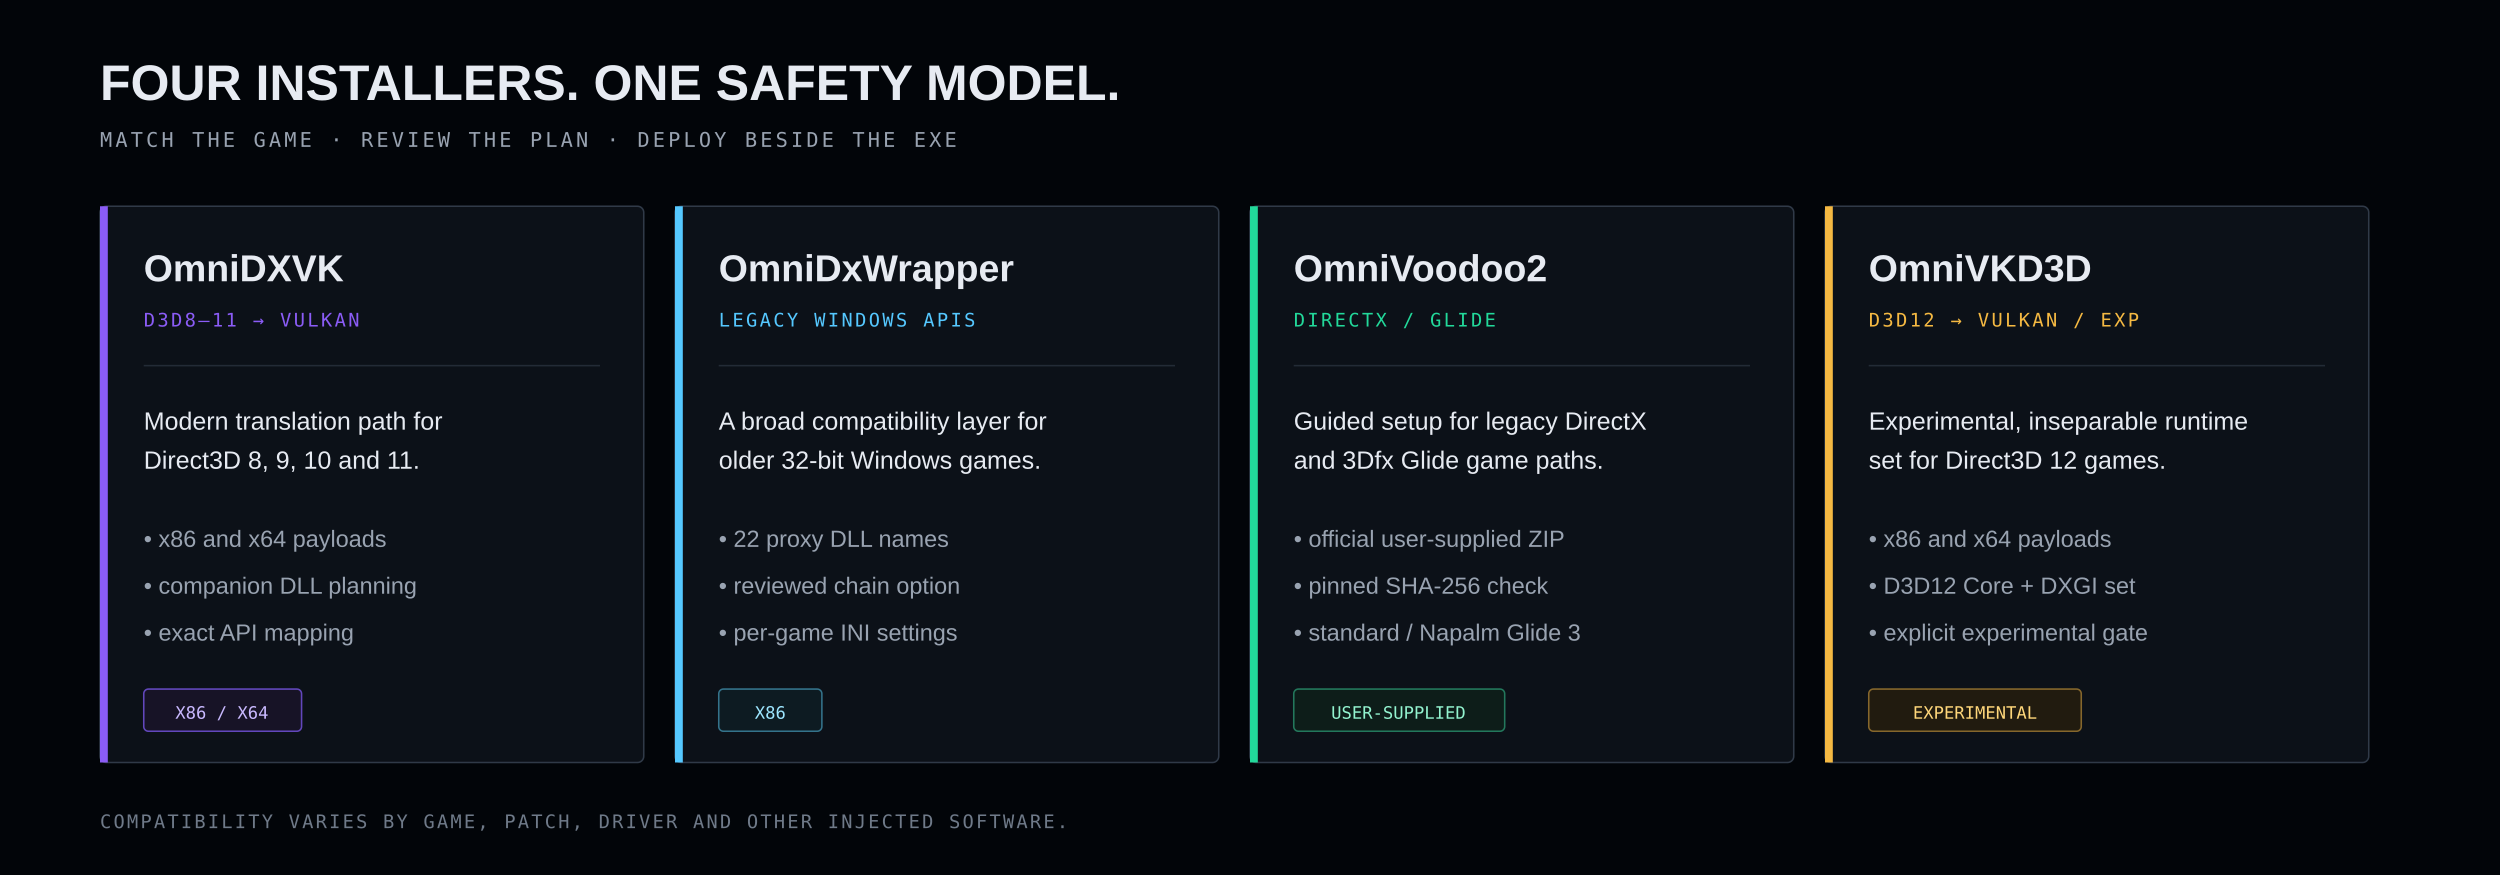
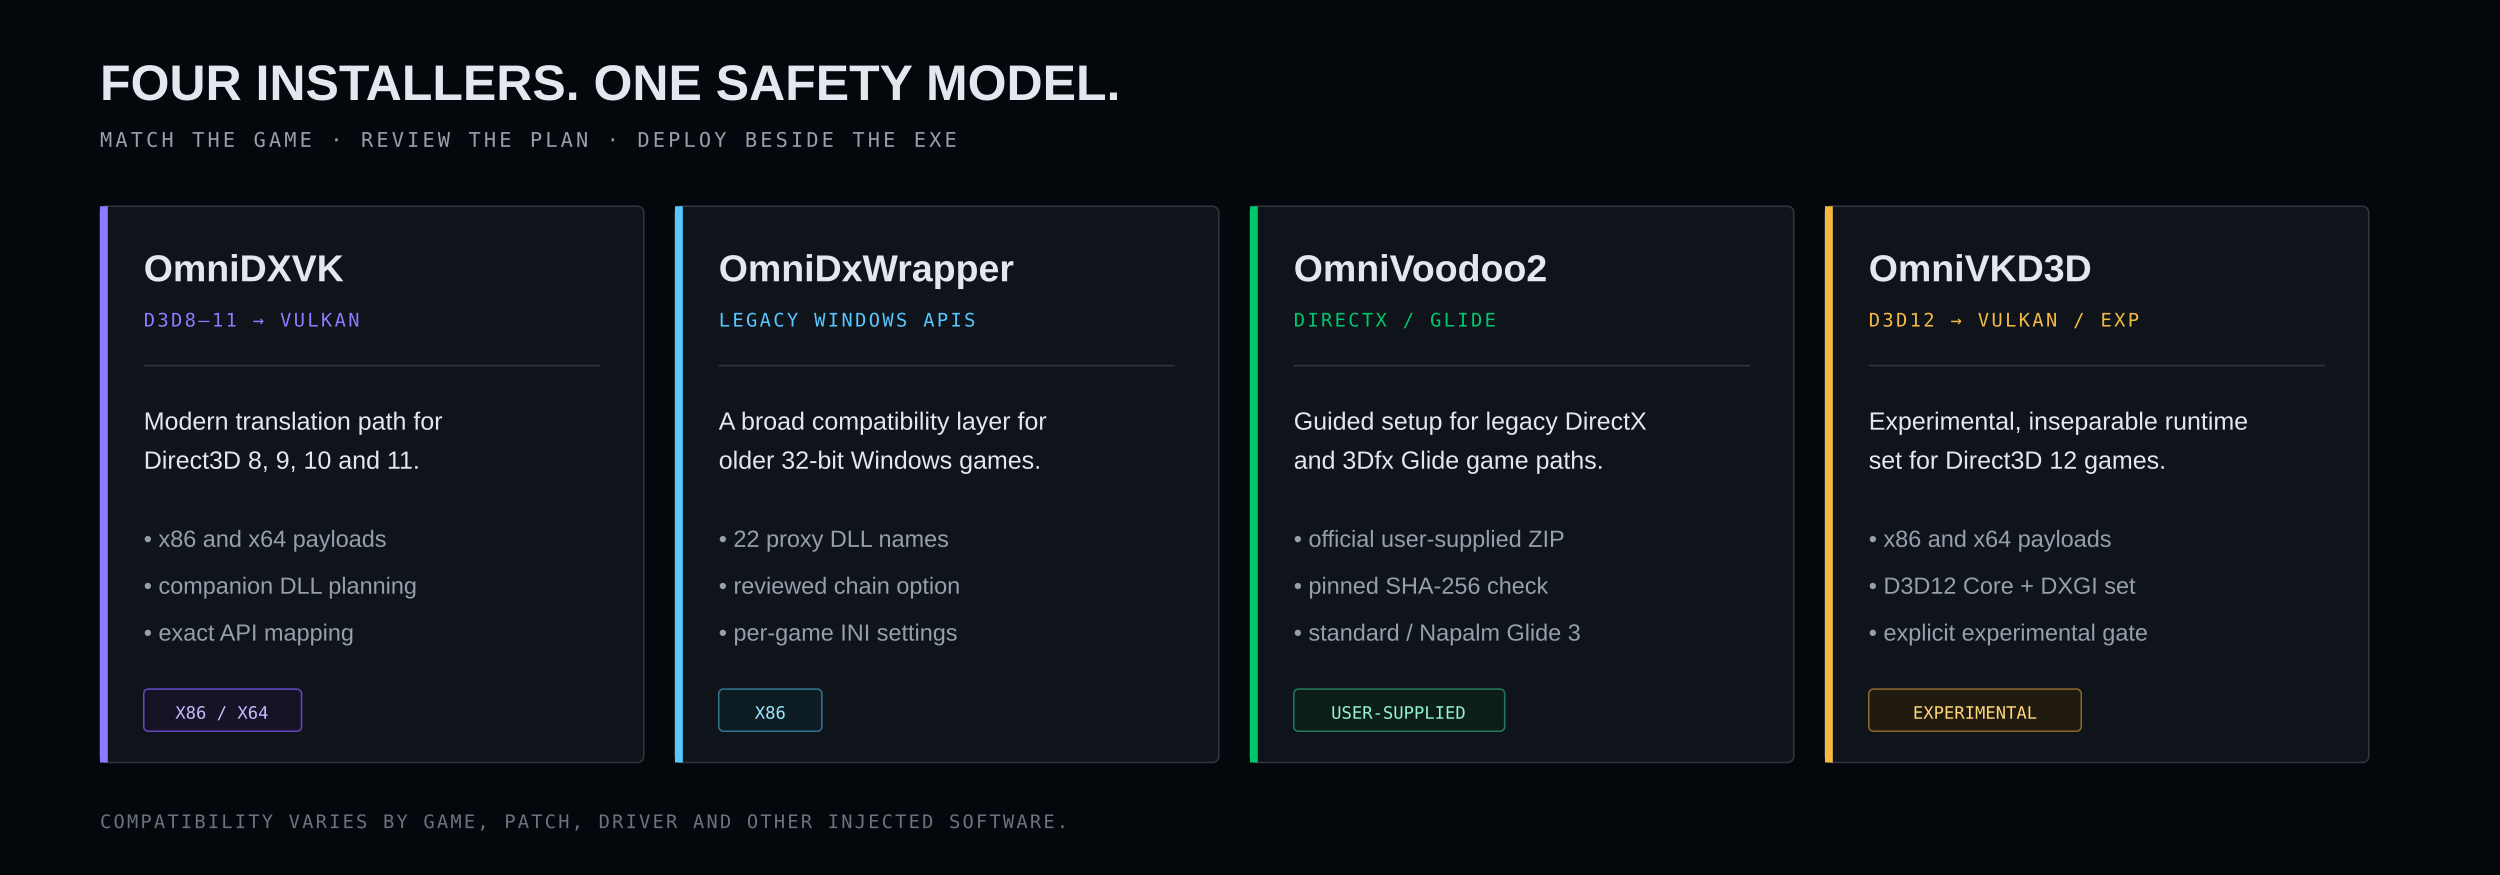
<svg xmlns="http://www.w3.org/2000/svg" width="1600" height="560" viewBox="0 0 1600 560" role="img" aria-labelledby="title desc">
-   <rect width="1600" height="560" fill="#020509" />
-   <text x="64" y="64" fill="#E7EBF2" font-family="Segoe UI,Arial,sans-serif" font-size="32" font-weight="700">FOUR INSTALLERS. ONE SAFETY MODEL.</text>
-   <text x="64" y="94" fill="#99A3B1" font-family="Cascadia Mono,Consolas,monospace" font-size="13" letter-spacing="2">MATCH THE GAME · REVIEW THE PLAN · DEPLOY BESIDE THE EXE</text>
+   <rect width="1600" height="560" fill="#04080D" />
+   <text x="64" y="64" fill="#E3E8EF" font-family="Segoe UI,Arial,sans-serif" font-size="32" font-weight="700">FOUR INSTALLERS. ONE SAFETY MODEL.</text>
+   <text x="64" y="94" fill="#969FAB" font-family="Cascadia Mono,Consolas,monospace" font-size="13" letter-spacing="2">MATCH THE GAME · REVIEW THE PLAN · DEPLOY BESIDE THE EXE</text>
  <g transform="translate(64 132)" font-family="Segoe UI,Arial,sans-serif">
    <g>
-       <rect width="348" height="356" rx="4" fill="#0C1118" stroke="#303A48" />
-       <rect width="5" height="356" fill="#8B5CF6" />
-       <text x="28" y="48" fill="#E7EBF2" font-size="24" font-weight="700">OmniDXVK</text>
-       <text x="28" y="77" fill="#8B5CF6" font-family="Cascadia Mono,Consolas,monospace" font-size="12" letter-spacing="1.5">D3D8–11 → VULKAN</text>
-       <path d="M28 102H320" stroke="#232B36" />
-       <text x="28" y="143" fill="#E7EBF2" font-size="16">Modern translation path for</text>
-       <text x="28" y="168" fill="#E7EBF2" font-size="16">Direct3D 8, 9, 10 and 11.</text>
-       <text x="28" y="218" fill="#99A3B1" font-size="15">• x86 and x64 payloads</text>
-       <text x="28" y="248" fill="#99A3B1" font-size="15">• companion DLL planning</text>
-       <text x="28" y="278" fill="#99A3B1" font-size="15">• exact API mapping</text>
+       <rect width="348" height="356" rx="4" fill="#0F141B" stroke="#30363D" />
+       <rect width="5" height="356" fill="#8A7BFF" />
+       <text x="28" y="48" fill="#E3E8EF" font-size="24" font-weight="700">OmniDXVK</text>
+       <text x="28" y="77" fill="#8A7BFF" font-family="Cascadia Mono,Consolas,monospace" font-size="12" letter-spacing="1.5">D3D8–11 → VULKAN</text>
+       <path d="M28 102H320" stroke="#30363D" />
+       <text x="28" y="143" fill="#E3E8EF" font-size="16">Modern translation path for</text>
+       <text x="28" y="168" fill="#E3E8EF" font-size="16">Direct3D 8, 9, 10 and 11.</text>
+       <text x="28" y="218" fill="#969FAB" font-size="15">• x86 and x64 payloads</text>
+       <text x="28" y="248" fill="#969FAB" font-size="15">• companion DLL planning</text>
+       <text x="28" y="278" fill="#969FAB" font-size="15">• exact API mapping</text>
      <rect x="28" y="309" width="101" height="27" rx="3" fill="#171326" stroke="#6247BC" />
      <text x="78" y="328" fill="#C9B9FF" font-family="Cascadia Mono,Consolas,monospace" font-size="11" text-anchor="middle">X86 / X64</text>
    </g>
    <g transform="translate(368)">
-       <rect width="348" height="356" rx="4" fill="#0C1118" stroke="#303A48" />
-       <rect width="5" height="356" fill="#55C8FF" />
-       <text x="28" y="48" fill="#E7EBF2" font-size="24" font-weight="700">OmniDxWrapper</text>
-       <text x="28" y="77" fill="#55C8FF" font-family="Cascadia Mono,Consolas,monospace" font-size="12" letter-spacing="1.5">LEGACY WINDOWS APIS</text>
-       <path d="M28 102H320" stroke="#232B36" />
-       <text x="28" y="143" fill="#E7EBF2" font-size="16">A broad compatibility layer for</text>
-       <text x="28" y="168" fill="#E7EBF2" font-size="16">older 32-bit Windows games.</text>
-       <text x="28" y="218" fill="#99A3B1" font-size="15">• 22 proxy DLL names</text>
-       <text x="28" y="248" fill="#99A3B1" font-size="15">• reviewed chain option</text>
-       <text x="28" y="278" fill="#99A3B1" font-size="15">• per-game INI settings</text>
+       <rect width="348" height="356" rx="4" fill="#0F141B" stroke="#30363D" />
+       <rect width="5" height="356" fill="#57C7FF" />
+       <text x="28" y="48" fill="#E3E8EF" font-size="24" font-weight="700">OmniDxWrapper</text>
+       <text x="28" y="77" fill="#57C7FF" font-family="Cascadia Mono,Consolas,monospace" font-size="12" letter-spacing="1.5">LEGACY WINDOWS APIS</text>
+       <path d="M28 102H320" stroke="#30363D" />
+       <text x="28" y="143" fill="#E3E8EF" font-size="16">A broad compatibility layer for</text>
+       <text x="28" y="168" fill="#E3E8EF" font-size="16">older 32-bit Windows games.</text>
+       <text x="28" y="218" fill="#969FAB" font-size="15">• 22 proxy DLL names</text>
+       <text x="28" y="248" fill="#969FAB" font-size="15">• reviewed chain option</text>
+       <text x="28" y="278" fill="#969FAB" font-size="15">• per-game INI settings</text>
      <rect x="28" y="309" width="66" height="27" rx="3" fill="#0D1B22" stroke="#34738B" />
      <text x="61" y="328" fill="#9DE6FF" font-family="Cascadia Mono,Consolas,monospace" font-size="11" text-anchor="middle">X86</text>
    </g>
    <g transform="translate(736)">
-       <rect width="348" height="356" rx="4" fill="#0C1118" stroke="#303A48" />
-       <rect width="5" height="356" fill="#22D99A" />
-       <text x="28" y="48" fill="#E7EBF2" font-size="24" font-weight="700">OmniVoodoo2</text>
-       <text x="28" y="77" fill="#22D99A" font-family="Cascadia Mono,Consolas,monospace" font-size="12" letter-spacing="1.5">DIRECTX / GLIDE</text>
-       <path d="M28 102H320" stroke="#232B36" />
-       <text x="28" y="143" fill="#E7EBF2" font-size="16">Guided setup for legacy DirectX</text>
-       <text x="28" y="168" fill="#E7EBF2" font-size="16">and 3Dfx Glide game paths.</text>
-       <text x="28" y="218" fill="#99A3B1" font-size="15">• official user-supplied ZIP</text>
-       <text x="28" y="248" fill="#99A3B1" font-size="15">• pinned SHA-256 check</text>
-       <text x="28" y="278" fill="#99A3B1" font-size="15">• standard / Napalm Glide 3</text>
+       <rect width="348" height="356" rx="4" fill="#0F141B" stroke="#30363D" />
+       <rect width="5" height="356" fill="#00C66D" />
+       <text x="28" y="48" fill="#E3E8EF" font-size="24" font-weight="700">OmniVoodoo2</text>
+       <text x="28" y="77" fill="#00C66D" font-family="Cascadia Mono,Consolas,monospace" font-size="12" letter-spacing="1.5">DIRECTX / GLIDE</text>
+       <path d="M28 102H320" stroke="#30363D" />
+       <text x="28" y="143" fill="#E3E8EF" font-size="16">Guided setup for legacy DirectX</text>
+       <text x="28" y="168" fill="#E3E8EF" font-size="16">and 3Dfx Glide game paths.</text>
+       <text x="28" y="218" fill="#969FAB" font-size="15">• official user-supplied ZIP</text>
+       <text x="28" y="248" fill="#969FAB" font-size="15">• pinned SHA-256 check</text>
+       <text x="28" y="278" fill="#969FAB" font-size="15">• standard / Napalm Glide 3</text>
      <rect x="28" y="309" width="135" height="27" rx="3" fill="#0D1D19" stroke="#23785C" />
      <text x="95" y="328" fill="#93F4D0" font-family="Cascadia Mono,Consolas,monospace" font-size="11" text-anchor="middle">USER-SUPPLIED</text>
    </g>
    <g transform="translate(1104)">
-       <rect width="348" height="356" rx="4" fill="#0C1118" stroke="#303A48" />
+       <rect width="348" height="356" rx="4" fill="#0F141B" stroke="#30363D" />
      <rect width="5" height="356" fill="#F5B942" />
-       <text x="28" y="48" fill="#E7EBF2" font-size="24" font-weight="700">OmniVKD3D</text>
+       <text x="28" y="48" fill="#E3E8EF" font-size="24" font-weight="700">OmniVKD3D</text>
      <text x="28" y="77" fill="#F5B942" font-family="Cascadia Mono,Consolas,monospace" font-size="12" letter-spacing="1.5">D3D12 → VULKAN / EXP</text>
-       <path d="M28 102H320" stroke="#232B36" />
-       <text x="28" y="143" fill="#E7EBF2" font-size="16">Experimental, inseparable runtime</text>
-       <text x="28" y="168" fill="#E7EBF2" font-size="16">set for Direct3D 12 games.</text>
-       <text x="28" y="218" fill="#99A3B1" font-size="15">• x86 and x64 payloads</text>
-       <text x="28" y="248" fill="#99A3B1" font-size="15">• D3D12 Core + DXGI set</text>
-       <text x="28" y="278" fill="#99A3B1" font-size="15">• explicit experimental gate</text>
+       <path d="M28 102H320" stroke="#30363D" />
+       <text x="28" y="143" fill="#E3E8EF" font-size="16">Experimental, inseparable runtime</text>
+       <text x="28" y="168" fill="#E3E8EF" font-size="16">set for Direct3D 12 games.</text>
+       <text x="28" y="218" fill="#969FAB" font-size="15">• x86 and x64 payloads</text>
+       <text x="28" y="248" fill="#969FAB" font-size="15">• D3D12 Core + DXGI set</text>
+       <text x="28" y="278" fill="#969FAB" font-size="15">• explicit experimental gate</text>
      <rect x="28" y="309" width="136" height="27" rx="3" fill="#211B0F" stroke="#86672C" />
      <text x="96" y="328" fill="#FFD77A" font-family="Cascadia Mono,Consolas,monospace" font-size="11" text-anchor="middle">EXPERIMENTAL</text>
    </g>
  </g>
-   <text x="64" y="530" fill="#6F7A89" font-family="Cascadia Mono,Consolas,monospace" font-size="12" letter-spacing="1.4">COMPATIBILITY VARIES BY GAME, PATCH, DRIVER AND OTHER INJECTED SOFTWARE.</text>
+   <text x="64" y="530" fill="#6A727D" font-family="Cascadia Mono,Consolas,monospace" font-size="12" letter-spacing="1.4">COMPATIBILITY VARIES BY GAME, PATCH, DRIVER AND OTHER INJECTED SOFTWARE.</text>
</svg>
